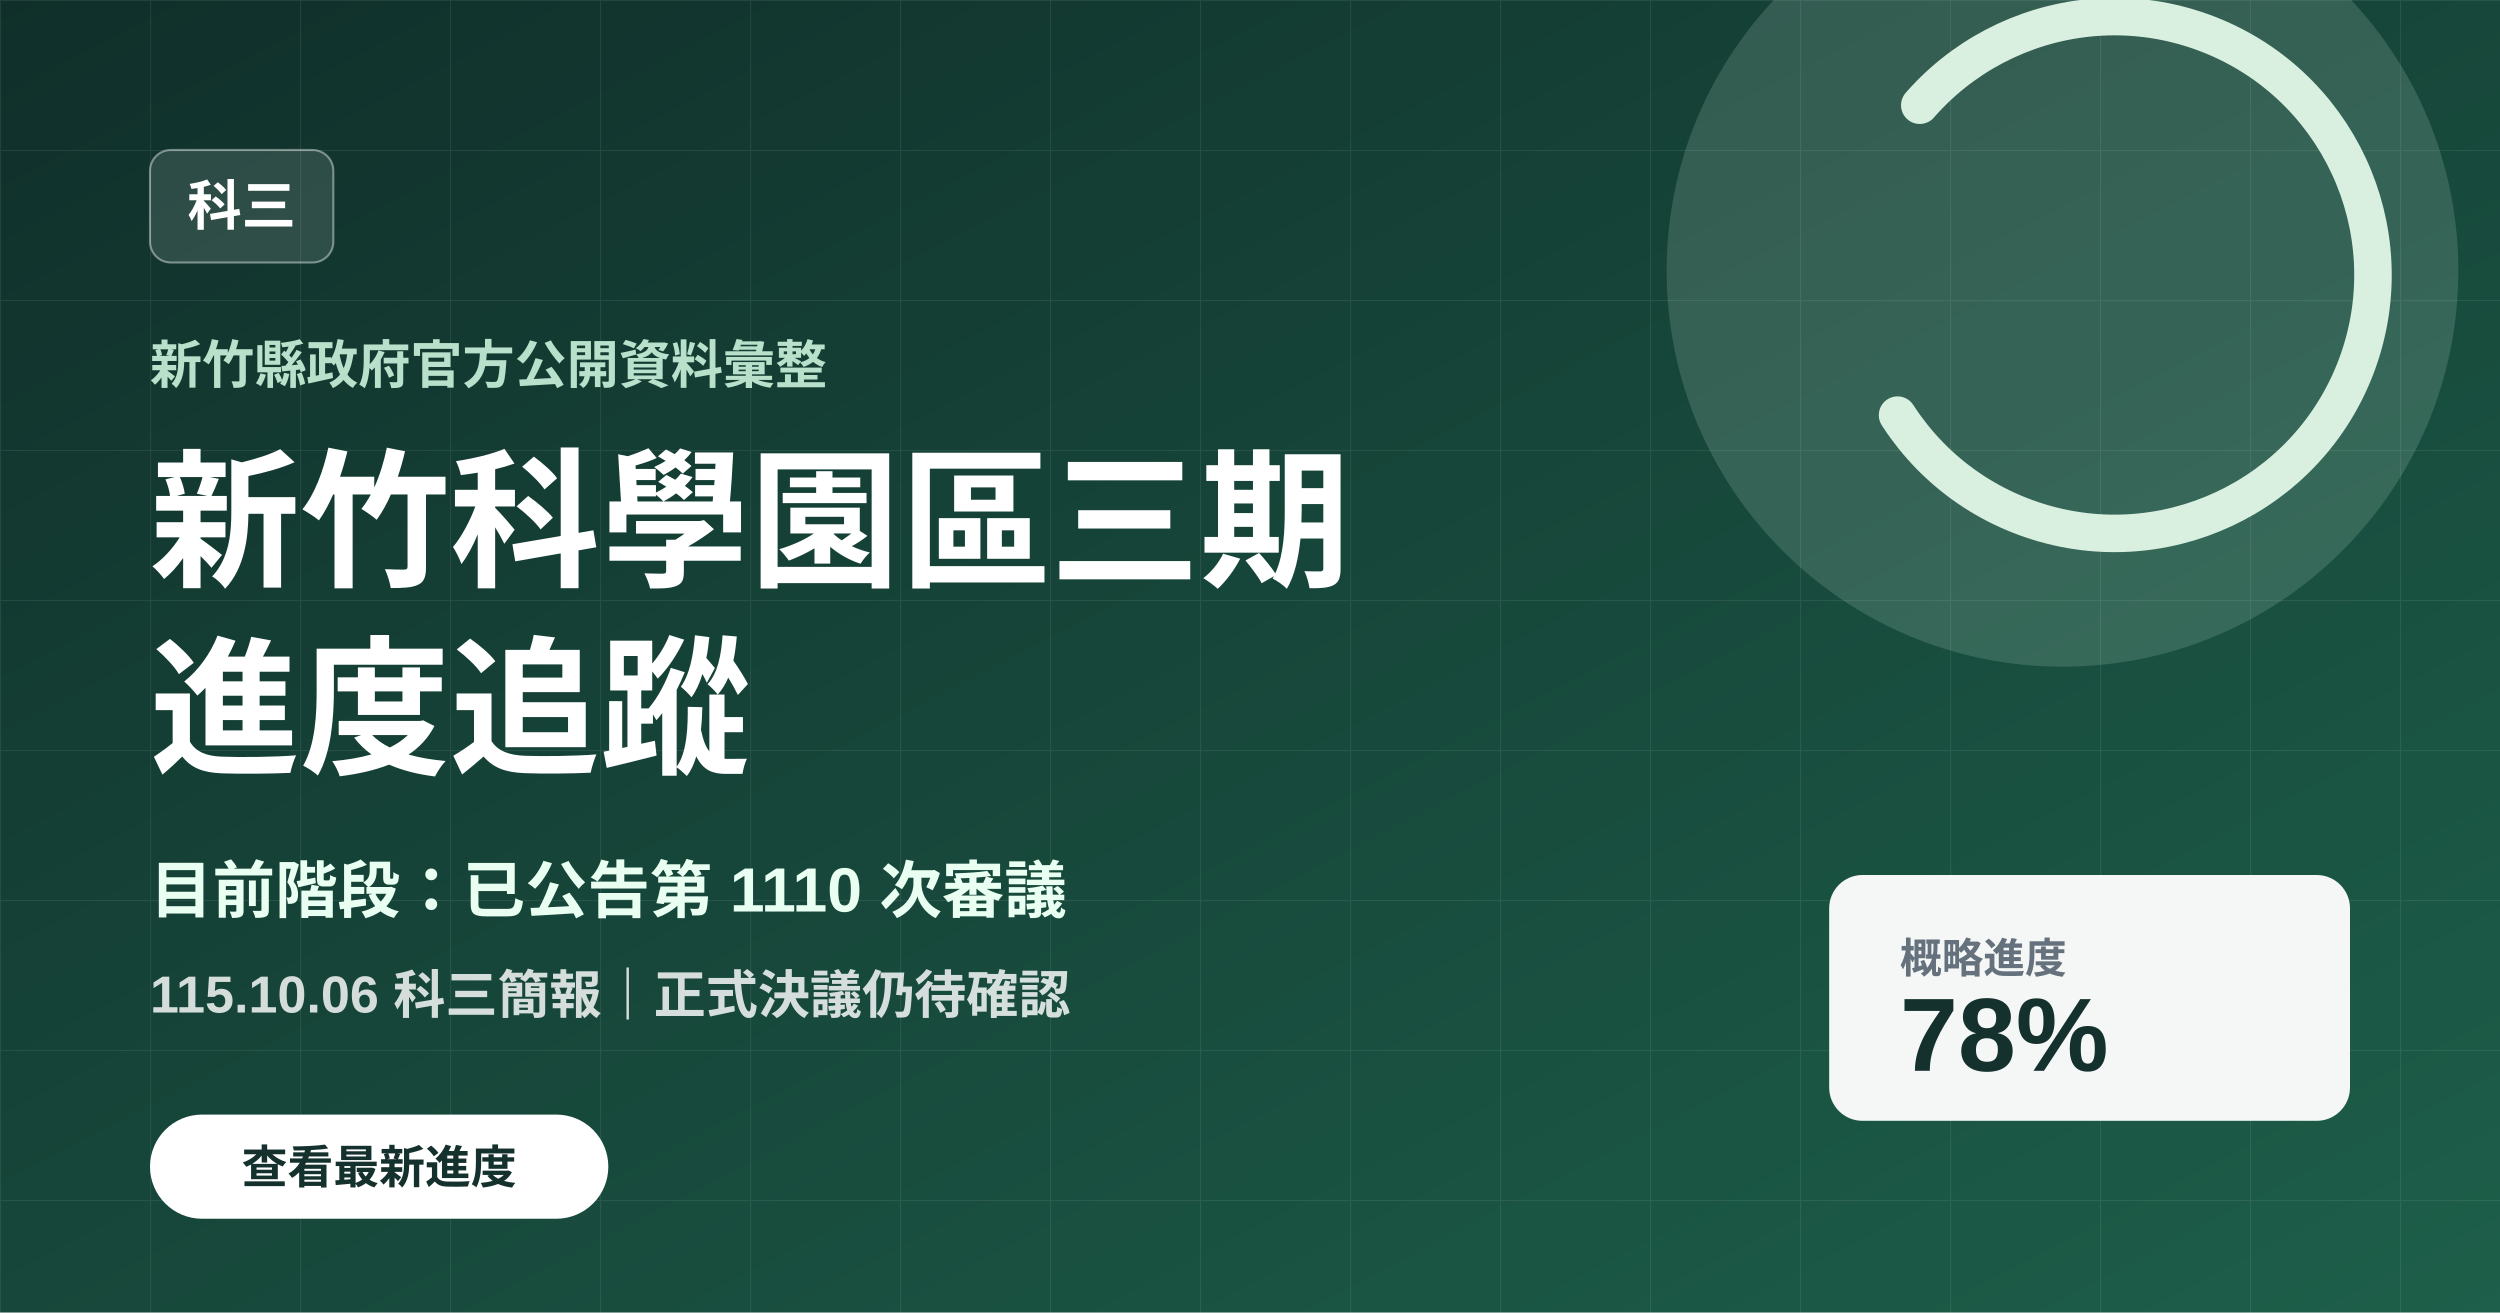
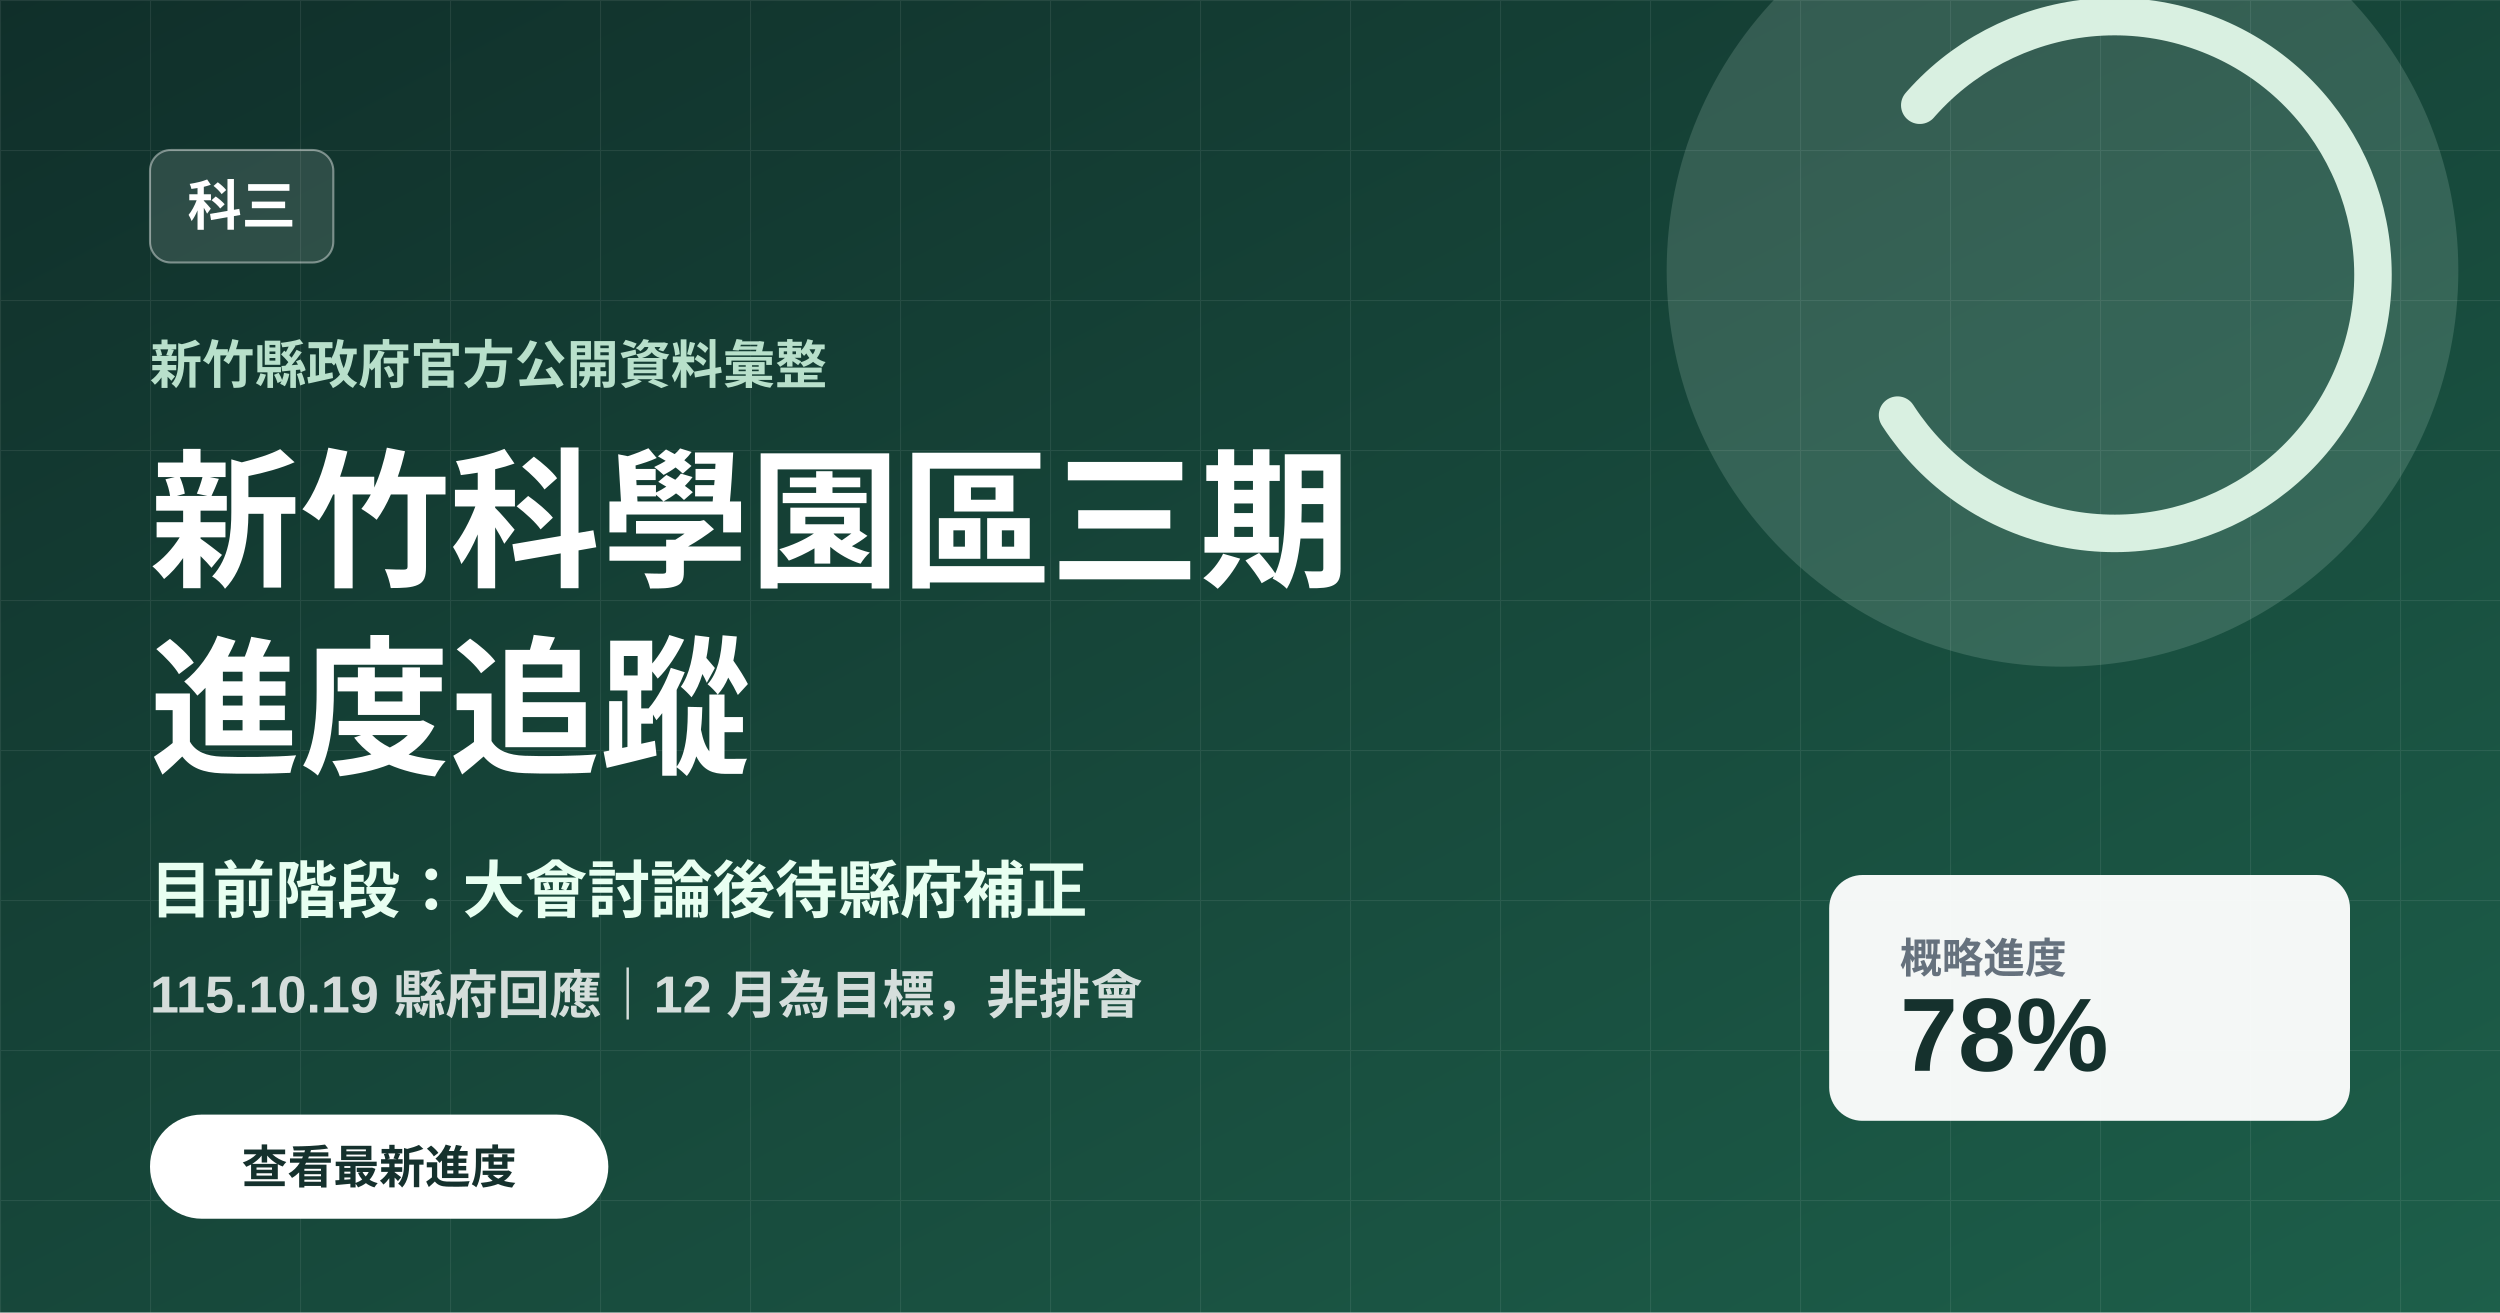
<svg xmlns="http://www.w3.org/2000/svg" width="1200" height="630" viewBox="0 0 1200 630" role="img" aria-labelledby="title desc">
  <defs>
    <linearGradient id="bg" x1="0" x2="1" y1="0" y2="1">
      <stop offset="0" stop-color="#102f2a" />
      <stop offset="1" stop-color="#1d5f4a" />
    </linearGradient>
    <pattern id="grid" width="72" height="72" patternUnits="userSpaceOnUse">
      <path d="M72 0H0V72" fill="none" stroke="rgba(255,255,255,0.08)" stroke-width="1" />
    </pattern>
  </defs>
  <rect width="1200" height="630" fill="url(#bg)" />
  <rect width="1200" height="630" fill="url(#grid)" />
  <circle cx="990" cy="130" r="190" fill="rgba(217,240,225,0.16)" />
  <circle cx="1015" cy="132" r="124" fill="none" stroke="#d9f0e1" stroke-width="18" stroke-dasharray="470 160" stroke-linecap="round" transform="rotate(-70 1015 132)" />
  <rect x="72" y="72" width="88" height="54" rx="10" fill="rgba(255,255,255,0.12)" stroke="rgba(255,255,255,0.42)" />
  <text x="116" y="108" fill="#ffffff" text-anchor="middle" font-size="26" font-weight="900" font-family="'Microsoft JhengHei','Noto Sans TC',Arial,sans-serif">科三</text>
  <text x="72" y="184" fill="#b8e0cb" font-size="25" font-weight="900" font-family="'Microsoft JhengHei','Noto Sans TC',Arial,sans-serif">新竹縣政府官方公開資料彙整</text>
  <text x="72" y="276" fill="#ffffff" font-size="72" font-weight="900" font-family="'Microsoft JhengHei','Noto Sans TC',Arial,sans-serif">新竹科學園區三期</text>
  <text x="72" y="366" fill="#ffffff" font-size="72" font-weight="900" font-family="'Microsoft JhengHei','Noto Sans TC',Arial,sans-serif">進度追蹤</text>
-   <text x="72" y="438" fill="#e8fff1" font-size="30" font-weight="800" font-family="'Microsoft JhengHei','Noto Sans TC',Arial,sans-serif">目前階段：已公告第 1110 次審議</text>
-   <text x="72" y="486" fill="rgba(255,255,255,0.82)" font-size="25" font-weight="700" font-family="'Microsoft JhengHei','Noto Sans TC',Arial,sans-serif">115.10.06 科三簡報｜正式決議仍待確認</text>
+   <text x="72" y="438" fill="#e8fff1" font-size="30" font-weight="800" font-family="'Microsoft JhengHei','Noto Sans TC',Arial,sans-serif">目前階段：大會討論後待縣府補正</text>
+   <text x="72" y="486" fill="rgba(255,255,255,0.82)" font-size="25" font-weight="700" font-family="'Microsoft JhengHei','Noto Sans TC',Arial,sans-serif">115.10.19 縣府回應｜12 月為目標，非排會</text>
  <g transform="translate(72 535)">
    <rect width="220" height="50" rx="25" fill="#ffffff" />
    <text x="110" y="33" fill="#15312d" text-anchor="middle" font-size="22" font-weight="900" font-family="'Microsoft JhengHei','Noto Sans TC',Arial,sans-serif">查看最新進度</text>
  </g>
  <g transform="translate(878 420)">
    <rect width="250" height="118" rx="16" fill="rgba(255,255,255,0.95)" />
    <text x="34" y="47" fill="#65717d" font-size="20" font-weight="800" font-family="'Microsoft JhengHei','Noto Sans TC',Arial,sans-serif">概略進度</text>
    <text x="34" y="94" fill="#15312d" font-size="50" font-weight="900" font-family="'Microsoft JhengHei','Noto Sans TC',Arial,sans-serif">78%</text>
  </g>
</svg>
